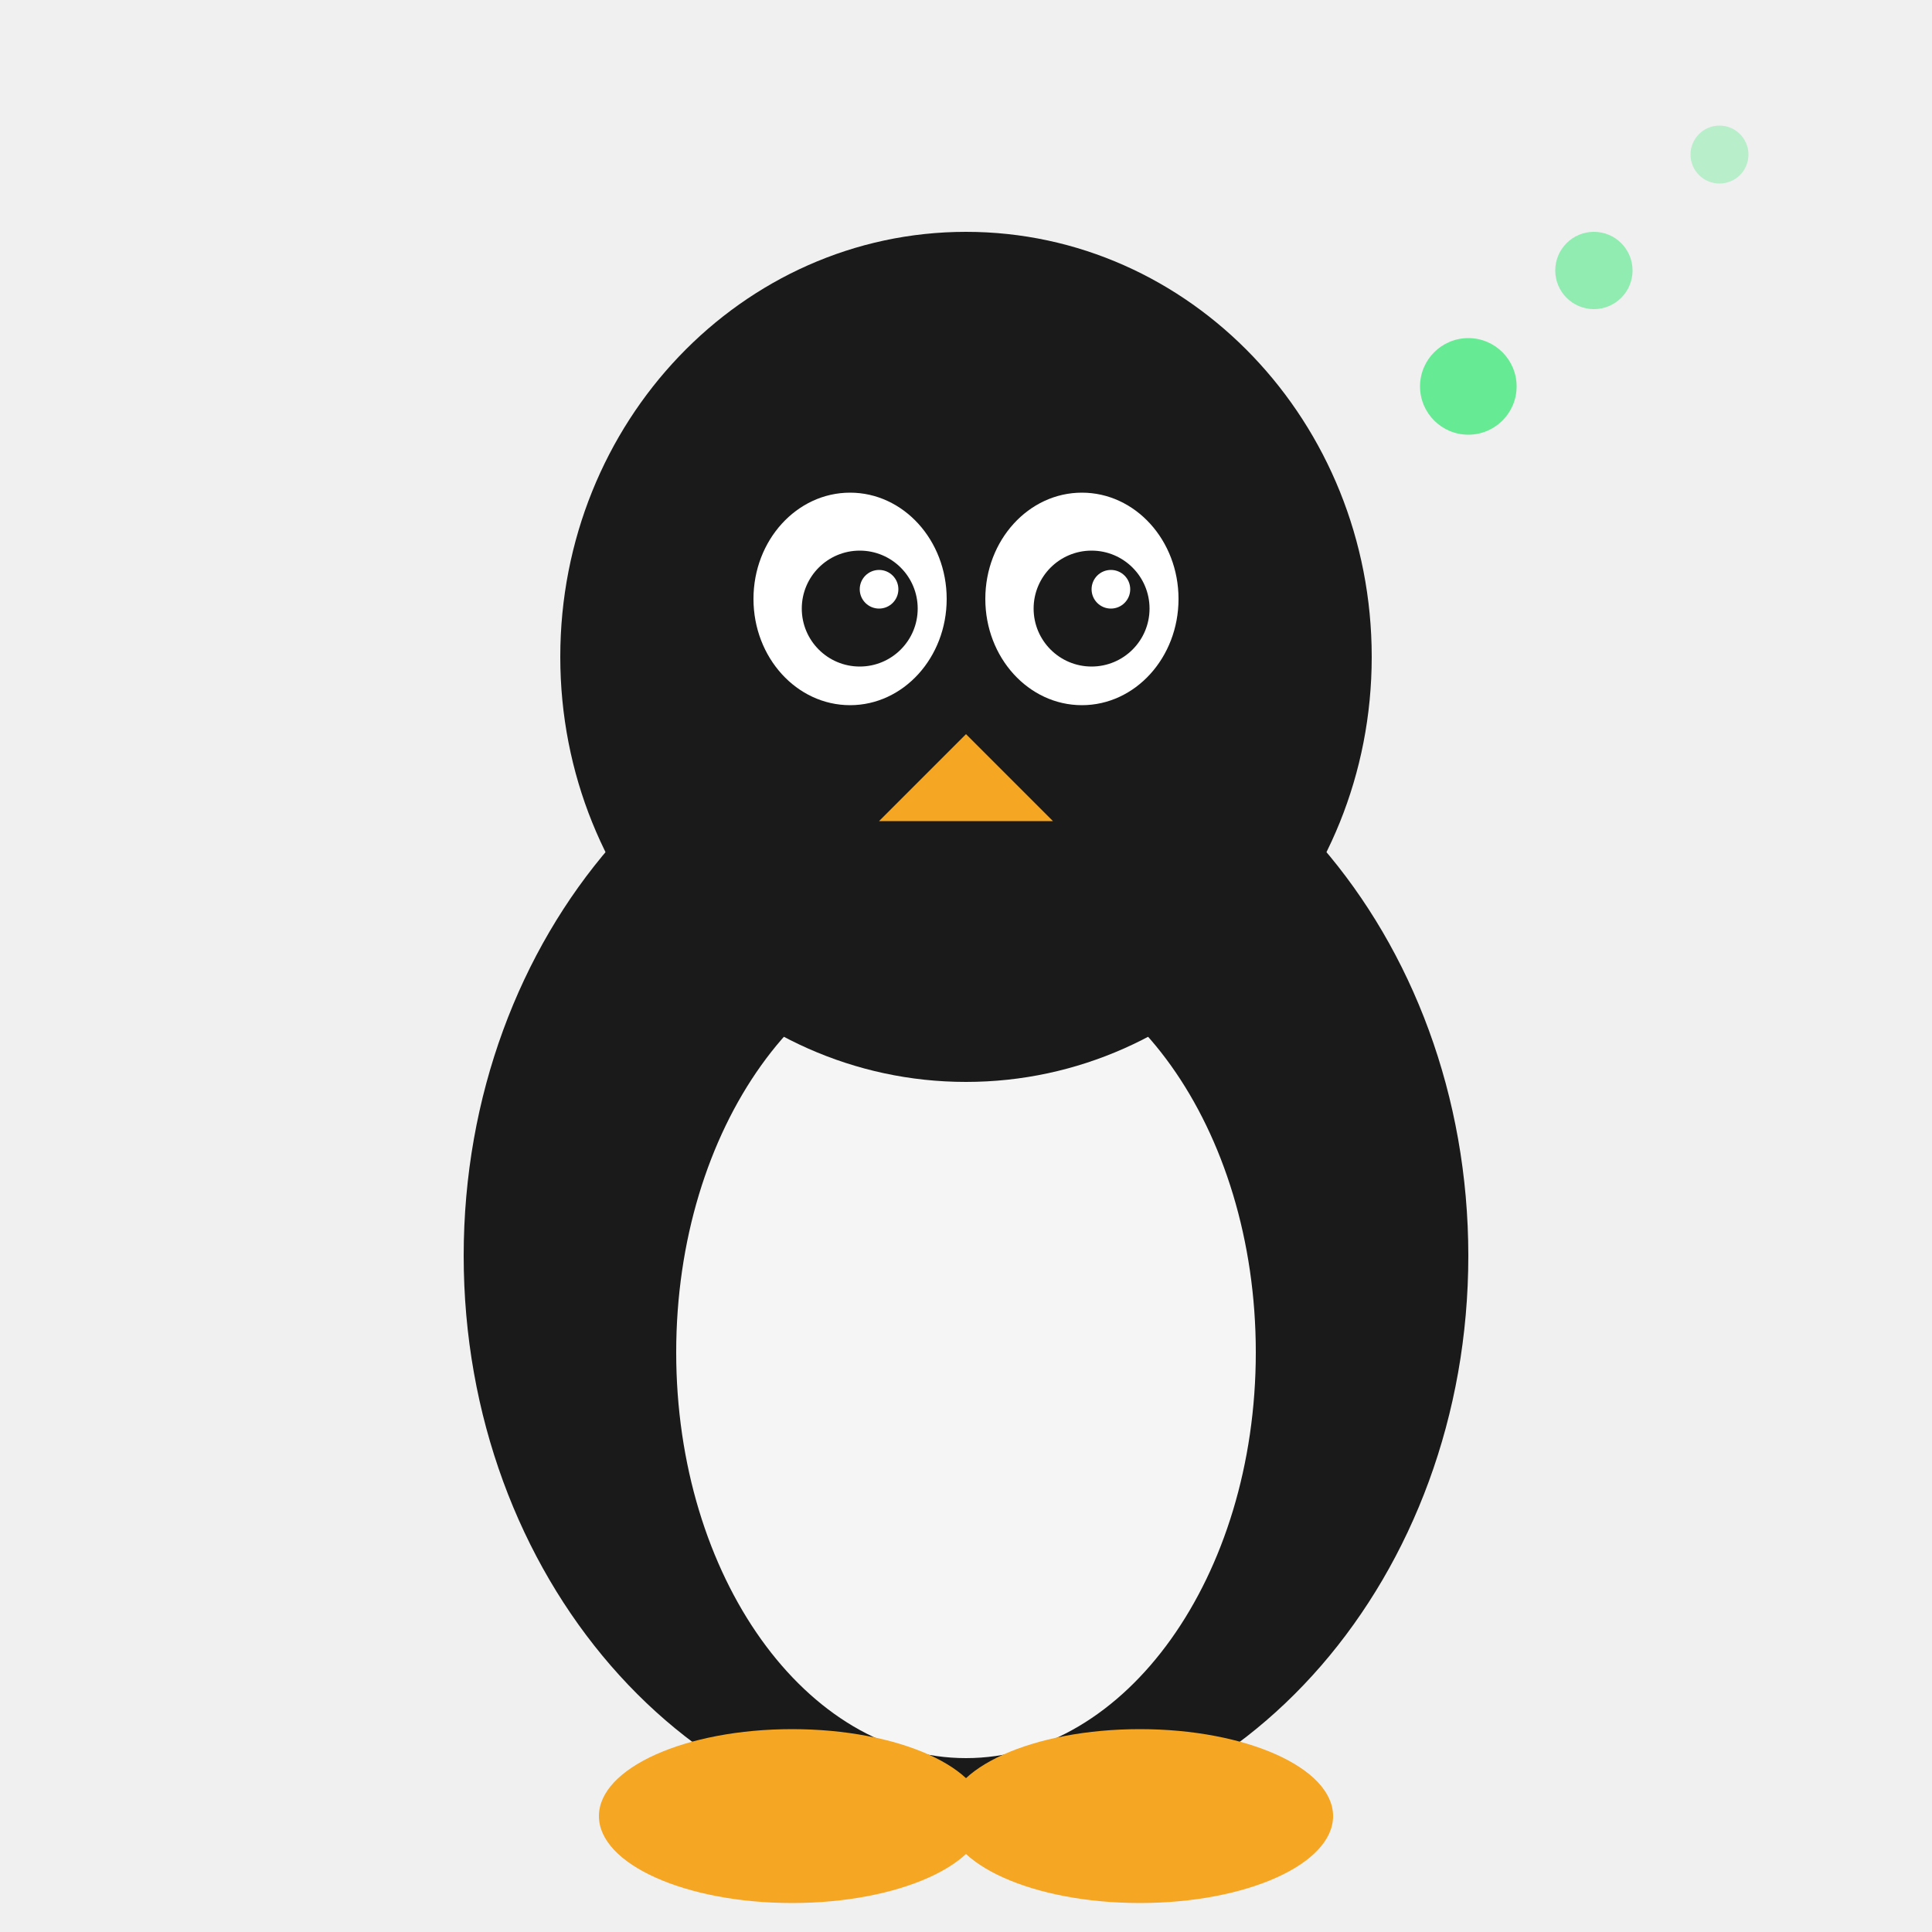
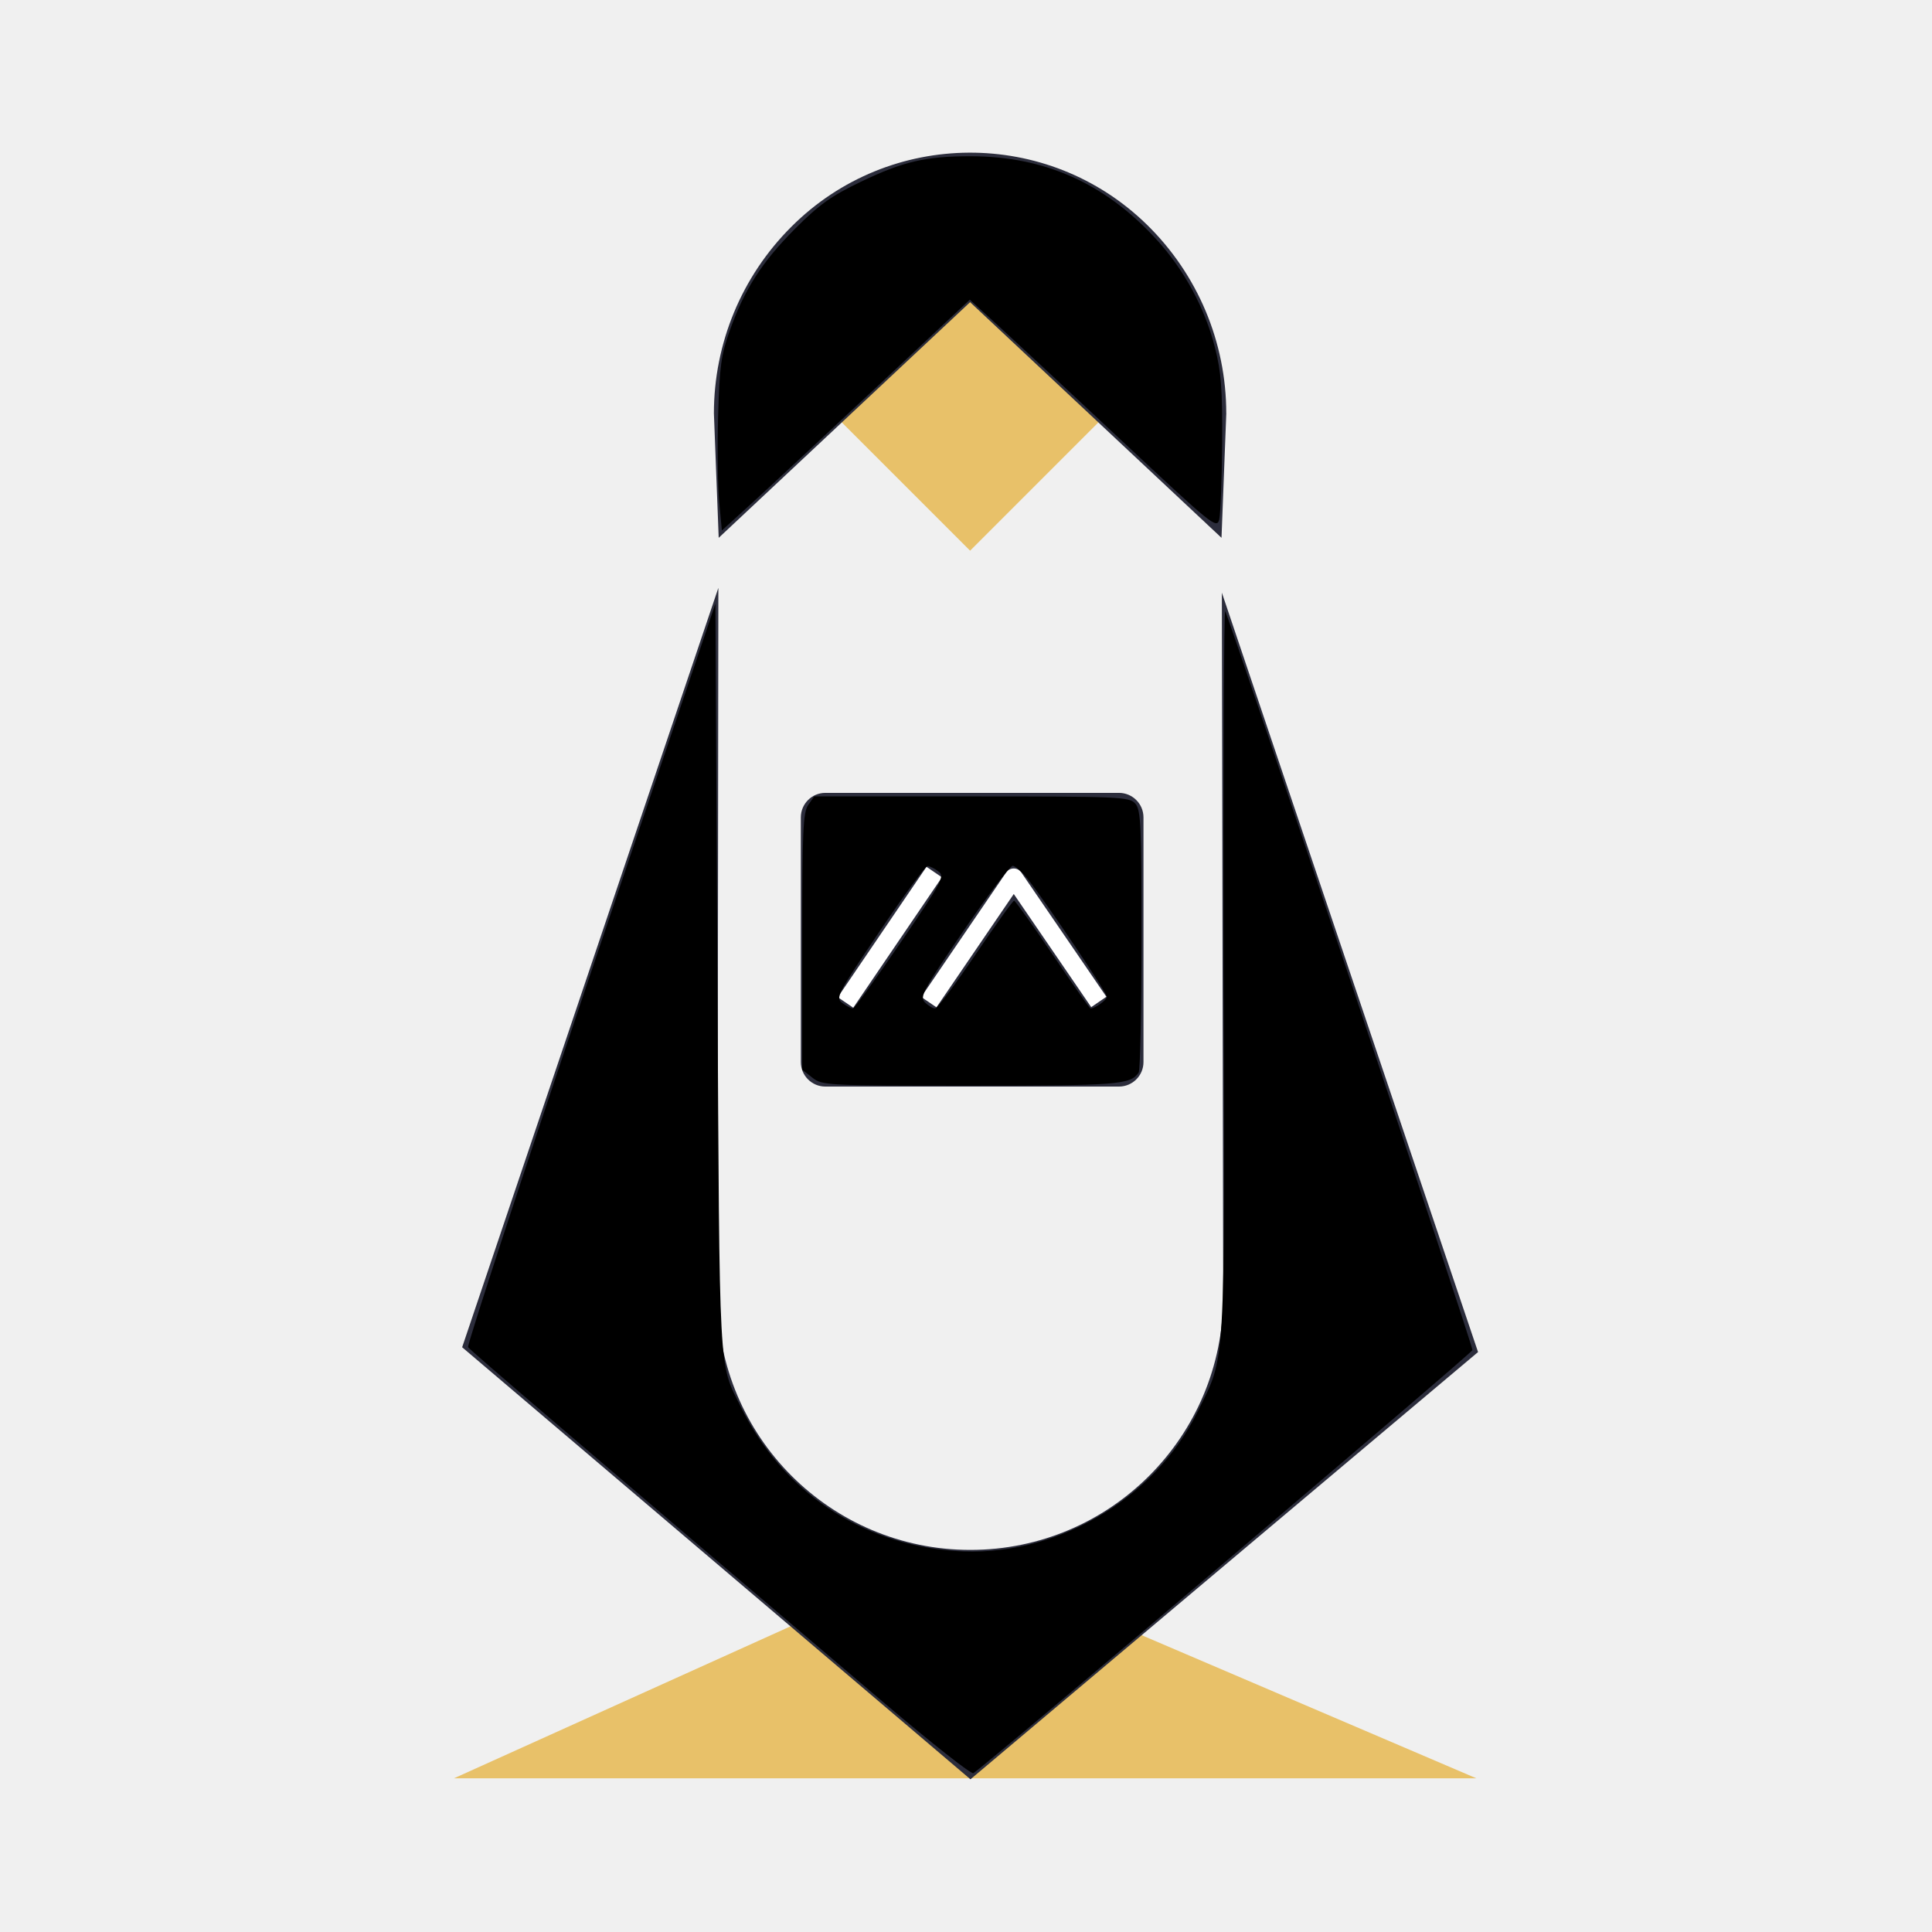
- <svg xmlns="http://www.w3.org/2000/svg" viewBox="0 0 200 200" fill="none">
-   <ellipse cx="100" cy="130" rx="52" ry="60" fill="#1a1a1a" />
-   <ellipse cx="100" cy="140" rx="30" ry="42" fill="#f5f5f5" />
-   <ellipse cx="100" cy="68" rx="42" ry="44" fill="#1a1a1a" />
-   <ellipse cx="88" cy="62" rx="10" ry="11" fill="white" />
-   <ellipse cx="112" cy="62" rx="10" ry="11" fill="white" />
-   <circle cx="89" cy="63" r="6" fill="#1a1a1a" />
-   <circle cx="113" cy="63" r="6" fill="#1a1a1a" />
-   <circle cx="91" cy="61" r="2" fill="white" />
-   <circle cx="115" cy="61" r="2" fill="white" />
-   <polygon points="100,76 91,85 109,85" fill="#f5a623" />
-   <ellipse cx="82" cy="188" rx="20" ry="9" fill="#f5a623" />
-   <ellipse cx="118" cy="188" rx="20" ry="9" fill="#f5a623" />
-   <circle cx="152" cy="40" r="5" fill="#67ea94" />
-   <circle cx="165" cy="28" r="4" fill="#67ea94" opacity="0.7" />
-   <circle cx="178" cy="16" r="3" fill="#67ea94" opacity="0.4" />
+ <svg xmlns="http://www.w3.org/2000/svg" xmlns:ns1="http://sodipodi.sourceforge.net/DTD/sodipodi-0.0.dtd" id="Layer_1" data-name="Layer 1" viewBox="0 0 390.7 390.7" version="1.1" ns1:docname="Meshtasticd-Tux-Penguin.svg">
+   <ns1:namedview id="namedview5" pagecolor="#ffffff" bordercolor="#000000" borderopacity="0.25" />
+   <defs id="defs1">
+     <style id="style1">
+       .cls-1 {
+         fill: #2c2d3c;
+       }
+ 
+       .cls-1, .cls-2, .cls-3 {
+         stroke-width: 0px;
+       }
+ 
+       .cls-2 {
+         fill: #fff;
+       }
+ 
+       .cls-3 {
+         fill: #e8c169;
+       }
+     </style>
+   </defs>
+   <rect class="cls-3" x="177.39" y="65.99" width="37.58" height="37.58" transform="translate(-2.49 163.56) rotate(-45)" id="rect1" />
+   <path class="cls-1" d="m247.99,83.55l-.97,25.21-50.84-47.65-50.84,47.65-.97-25.17c0-14.13,5.61-27.69,15.61-37.68l.06-.06c19.81-19.81,51.86-19.99,71.89-.42h0c10.26,10.03,16.05,23.77,16.05,38.12Z" id="path1" />
+   <polygon class="cls-3" points="192.36 314.21 91.8 359.62 298.56 359.62 192.36 314.21" id="polygon1" />
+   <path class="cls-1" d="m93.47,272.46l102.78,87.36,102.65-86.4-51.81-153.57.27,142.36c.05,28.27-22.85,51.22-51.13,51.22h0c-28.26,0-51.16-22.93-51.13-51.19l.17-143.36-51.81,153.57Z" id="path2" />
+   <g id="g5">
+     <path class="cls-1" d="m226.29,160.34h-59.39c-2.73,0-4.95,2.22-4.95,4.95v49.49c0,2.73,2.22,4.95,4.95,4.95h59.39c2.73,0,4.95-2.22,4.95-4.95v-49.49c0-2.73-2.22-4.95-4.95-4.95Z" id="path3" />
+     <g id="g4">
+       <rect class="cls-2" x="164.02" y="187.67" width="31.89" height="3.78" transform="translate(-77.99 231.79) rotate(-55.79)" id="rect3" />
+       <path class="cls-2" d="m189.38,203.71l-3.08-2.1,17.16-25.17c.35-.51.92-.81,1.54-.81h0c.61,0,1.19.3,1.54.81l17.2,25.13-3.07,2.1-15.66-22.88-15.63,22.92Z" id="path4" />
+     </g>
+   </g>
+   <path style="fill:#000000;stroke-width:0.78" d="M 178.931,344.481 C 116.485,291.399 95.075,273.092 94.666,272.43 94.41,272.016 105.557,238.014 119.438,196.87 l 25.238,-74.807 0.409,75.845 c 0.44,81.729 0.21,77.476 4.699,86.558 8.475,17.146 24.102,27.703 43.179,29.169 19.987,1.536 40.399,-10.146 49.242,-28.183 5.708,-11.644 5.442,-7.114 5.247,-89.302 -0.096,-40.537 0.05,-73.177 0.324,-72.533 1.954,4.585 50.167,148.676 49.99,149.405 -0.182,0.75 -98.335,83.957 -100.93,85.561 -0.418,0.259 -8.475,-6.088 -17.904,-14.103 z" id="path5" />
+   <path style="fill:#000000;stroke-width:0.78" d="m 164.28,217.933 -2.055,-1.616 v -25.897 c 0,-22.177 0.174,-26.146 1.214,-27.631 l 1.214,-1.733 h 31.812 c 29.828,0 31.892,0.089 33.103,1.426 1.147,1.268 1.289,4.321 1.279,27.492 -0.007,14.336 -0.27,26.452 -0.585,26.924 -1.636,2.451 -4.207,2.652 -33.953,2.652 -29.142,0 -30.03,-0.045 -32.028,-1.616 z m 17.835,-27.309 c 8.475,-12.442 8.984,-13.399 7.658,-14.404 -0.781,-0.592 -1.771,-1.079 -2.2,-1.082 -0.429,-0.003 -4.816,5.979 -9.749,13.294 -8.57,12.708 -8.902,13.349 -7.455,14.409 0.833,0.61 1.774,1.109 2.091,1.109 0.318,0 4.662,-5.997 9.655,-13.327 z m 15.166,2.393 c 4.053,-5.997 7.562,-10.893 7.799,-10.88 0.237,0.013 3.745,4.927 7.796,10.919 4.051,5.992 7.496,10.895 7.656,10.895 0.905,0 3.308,-1.732 3.308,-2.384 0,-0.793 -11.787,-18.353 -15.807,-23.549 -1.244,-1.609 -2.702,-2.925 -3.239,-2.925 -0.537,0 -5.025,5.936 -9.974,13.191 -8.219,12.047 -8.891,13.298 -7.76,14.429 0.681,0.681 1.601,1.231 2.046,1.223 0.444,-0.008 4.124,-4.922 8.176,-10.919 z" id="path6" />
+   <path style="fill:#000000;stroke-width:0.78" d="m 145.438,101.467 c -0.3,-3.198 -0.397,-11.016 -0.216,-17.374 0.284,-9.976 0.609,-12.344 2.371,-17.28 2.989,-8.372 6.478,-13.811 13.182,-20.544 4.857,-4.878 7.311,-6.634 13.259,-9.488 8.625,-4.139 13.191,-5.198 22.35,-5.182 14.88,0.025 27.103,5.497 37.411,16.747 5.676,6.194 9.839,13.867 11.902,21.933 1.261,4.931 1.521,8.413 1.446,19.343 -0.051,7.331 -0.314,14.266 -0.585,15.412 -0.47,1.988 -1.361,1.269 -19.601,-15.812 -10.509,-9.842 -21.747,-20.307 -24.972,-23.255 l -5.864,-5.361 -19.094,17.888 c -10.502,9.839 -21.783,20.341 -25.07,23.338 l -5.976,5.45 z" id="path7" />
</svg>
